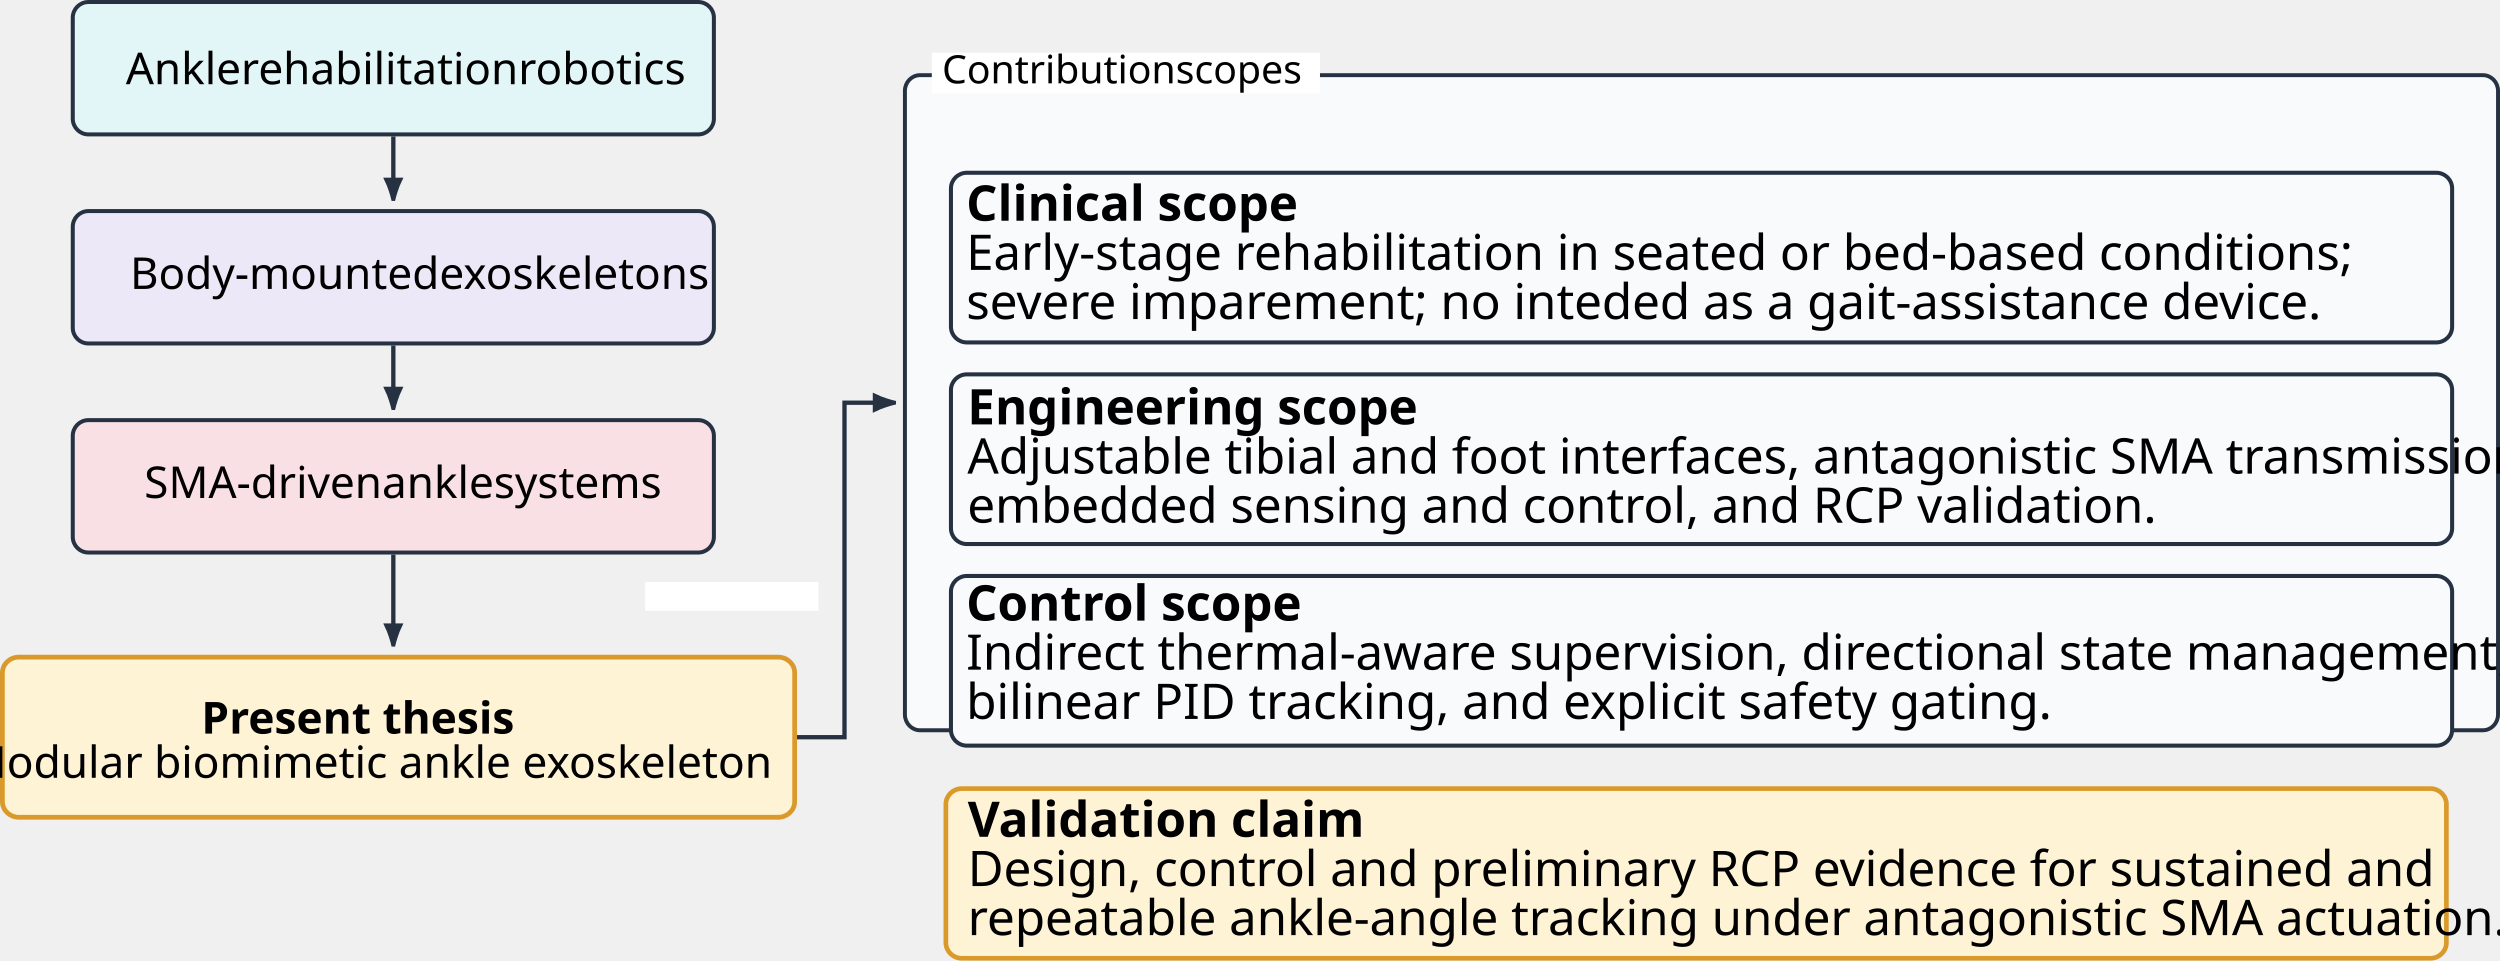
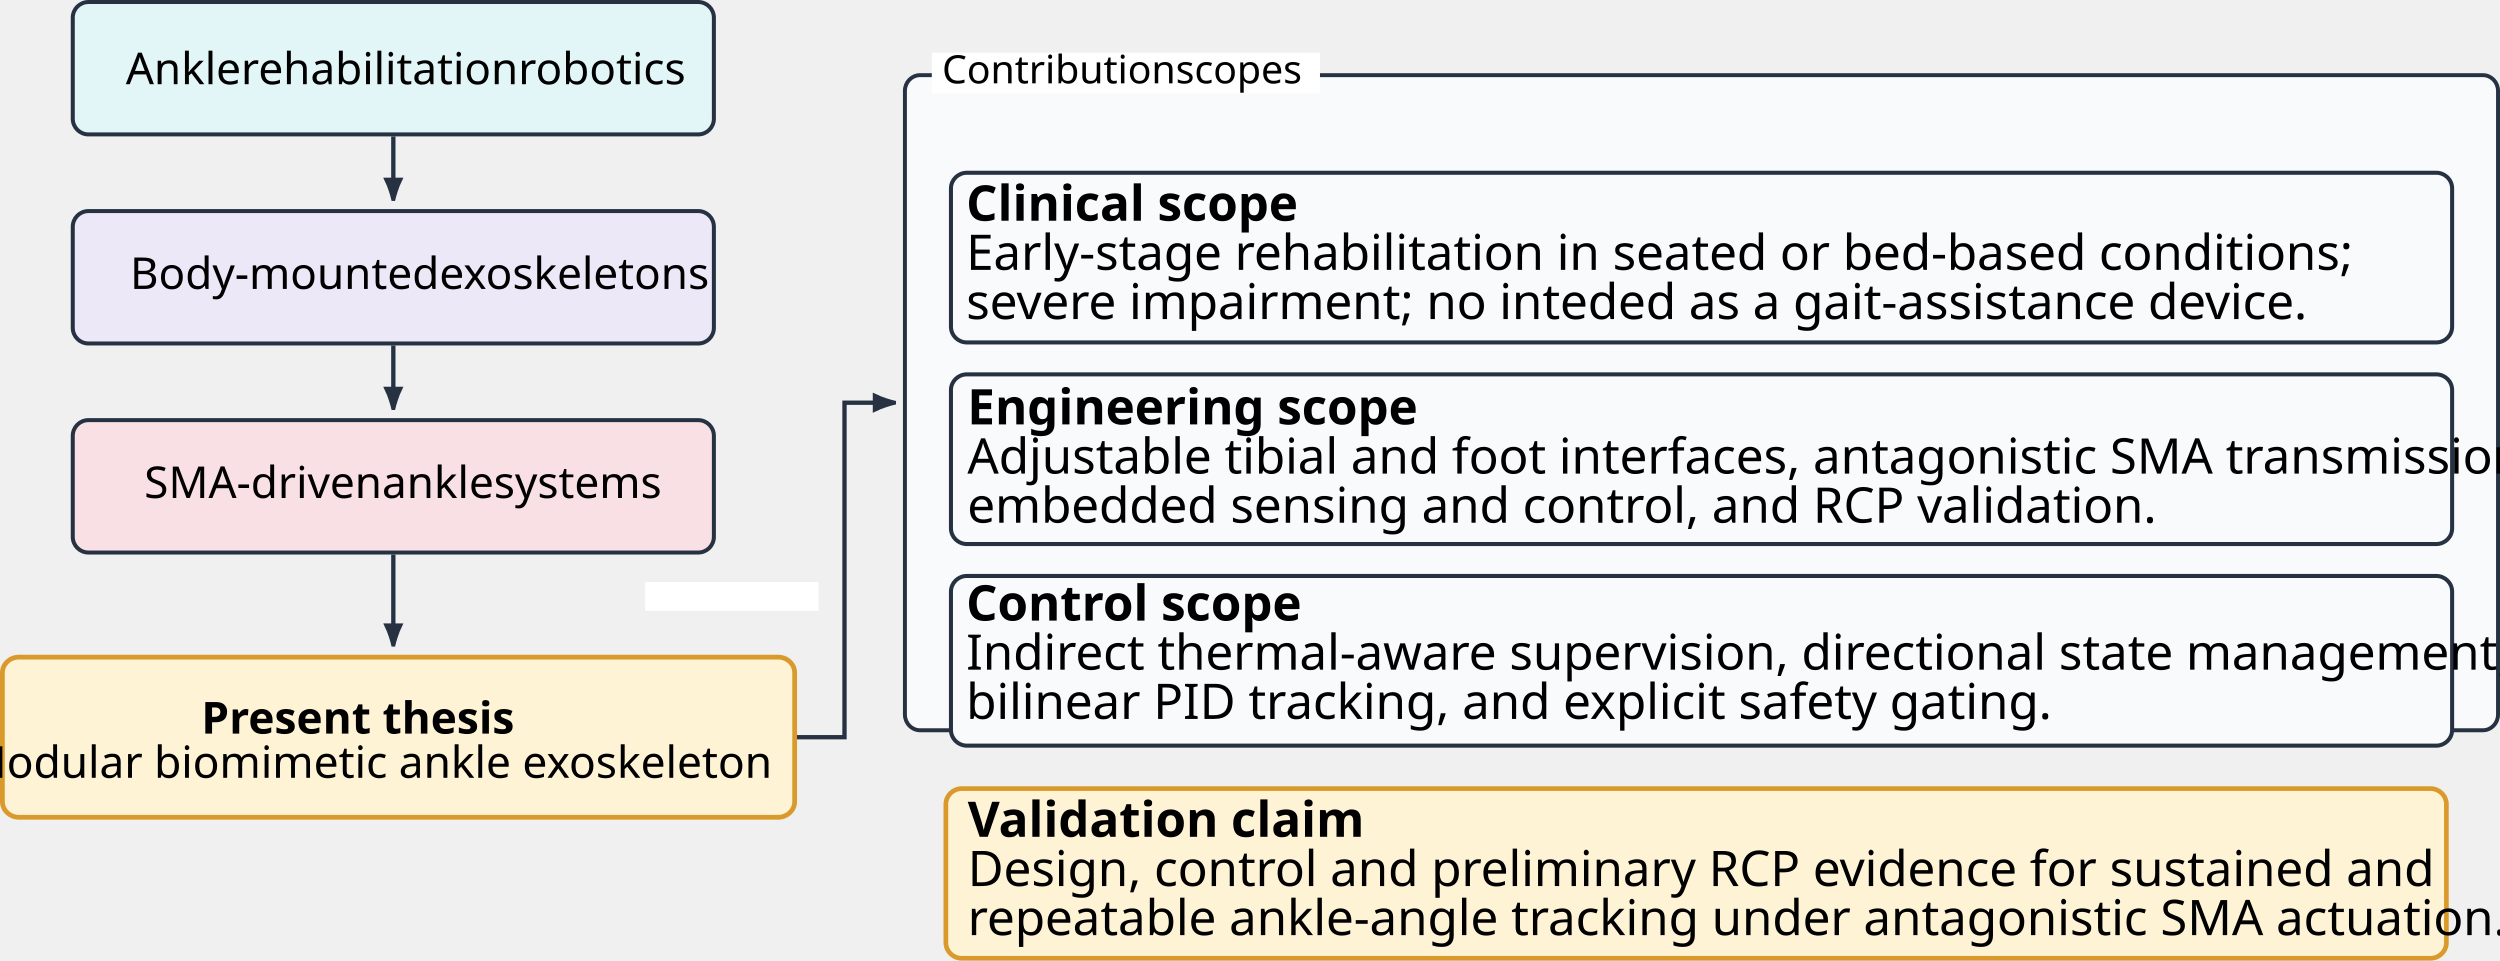
<svg xmlns="http://www.w3.org/2000/svg" width="179.376mm" height="68.925mm" viewBox="0 0 179.376 68.925" version="1.1" id="svg1" xml:space="preserve">
  <defs id="defs1" />
  <g id="layer1" transform="translate(-28.57048,-61.27604)">
    <g id="g1" transform="matrix(0.2645833,0,0,0.2645833,22.22836,37.1565)">
      <path id="path24" d="m 195.157,77.954 h 22.157 v 68.032 h 6.127" style="fill:none;stroke:#263142;stroke-width:0.877;stroke-linecap:butt;stroke-linejoin:miter;stroke-miterlimit:10;stroke-dasharray:none;stroke-opacity:1" transform="matrix(1.333333,0,0,-1.333333,-36.76933,395.016)" />
      <path id="path3" d="M 213.313,91.705 H 47.954 c -2.348,0 -4.251,1.903 -4.251,4.251 v 27.404 c 0,2.348 1.903,4.251 4.251,4.251 H 213.313 c 2.348,0 4.251,-1.903 4.251,-4.251 V 95.956 c 0,-2.348 -1.903,-4.251 -4.251,-4.251 z" style="fill:#e2f5f7;fill-opacity:1;fill-rule:nonzero;stroke:#263142;stroke-width:1.089;stroke-linecap:butt;stroke-linejoin:miter;stroke-miterlimit:10;stroke-dasharray:none;stroke-opacity:1" />
      <path id="path4" d="M 213.313,148.399 H 47.954 c -2.348,0 -4.251,1.903 -4.251,4.251 v 27.404 c 0,2.348 1.903,4.251 4.251,4.251 H 213.313 c 2.348,0 4.251,-1.903 4.251,-4.251 v -27.404 c 0,-2.348 -1.903,-4.251 -4.251,-4.251 z" style="fill:#ede8f7;fill-opacity:1;fill-rule:nonzero;stroke:#263142;stroke-width:1.089;stroke-linecap:butt;stroke-linejoin:miter;stroke-miterlimit:10;stroke-dasharray:none;stroke-opacity:1" />
      <path id="path5" d="M 213.313,205.092 H 47.954 c -2.348,0 -4.251,1.903 -4.251,4.251 v 27.404 c 0,2.348 1.903,4.251 4.251,4.251 H 213.313 c 2.348,0 4.251,-1.903 4.251,-4.251 v -27.404 c 0,-2.348 -1.903,-4.251 -4.251,-4.251 z" style="fill:#f9e0e4;fill-opacity:1;fill-rule:nonzero;stroke:#263142;stroke-width:1.089;stroke-linecap:butt;stroke-linejoin:miter;stroke-miterlimit:10;stroke-dasharray:none;stroke-opacity:1" />
      <path id="path6" d="M 234.993,269.361 H 29.093 c -2.472,0 -4.475,1.902 -4.475,4.248 v 34.937 c 0,2.346 2.004,4.248 4.475,4.248 H 234.993 c 2.472,0 4.475,-1.902 4.475,-4.248 v -34.937 c 0,-2.346 -2.004,-4.248 -4.475,-4.248 z" style="fill:#fff3d6;fill-opacity:1;fill-rule:nonzero;stroke:#d99a2b;stroke-width:1.294;stroke-linecap:butt;stroke-linejoin:miter;stroke-miterlimit:10;stroke-dasharray:none;stroke-opacity:1" />
      <path id="path8" d="m 130.634,128.156 v 11.779" style="fill:none;stroke:#263142;stroke-width:1.169;stroke-linecap:butt;stroke-linejoin:miter;stroke-miterlimit:10;stroke-dasharray:none;stroke-opacity:1" />
      <path id="path9" d="m 130.634,145.071 c 0.14,-0.631 0.932,-3.404 1.793,-5.137 h -3.587 c 0.862,1.733 1.654,4.506 1.793,5.137 z" style="fill:#263142;fill-opacity:1;fill-rule:nonzero;stroke:#263142;stroke-width:1.169;stroke-linecap:butt;stroke-linejoin:miter;stroke-miterlimit:10;stroke-dasharray:none;stroke-opacity:1" />
      <path id="path10" d="m 130.634,184.849 v 11.779" style="fill:none;stroke:#263142;stroke-width:1.169;stroke-linecap:butt;stroke-linejoin:miter;stroke-miterlimit:10;stroke-dasharray:none;stroke-opacity:1" />
      <path id="path11" d="m 130.634,201.765 c 0.14,-0.631 0.932,-3.404 1.793,-5.137 h -3.587 c 0.862,1.733 1.654,4.506 1.793,5.137 z" style="fill:#263142;fill-opacity:1;fill-rule:nonzero;stroke:#263142;stroke-width:1.169;stroke-linecap:butt;stroke-linejoin:miter;stroke-miterlimit:10;stroke-dasharray:none;stroke-opacity:1" />
      <path id="path12" d="m 130.634,241.543 v 19.252" style="fill:none;stroke:#263142;stroke-width:1.169;stroke-linecap:butt;stroke-linejoin:miter;stroke-miterlimit:10;stroke-dasharray:none;stroke-opacity:1" />
      <path id="path13" d="m 130.634,265.931 c 0.14,-0.631 0.932,-3.404 1.793,-5.137 h -3.587 c 0.862,1.733 1.654,4.506 1.793,5.137 z" style="fill:#263142;fill-opacity:1;fill-rule:nonzero;stroke:#263142;stroke-width:1.169;stroke-linecap:butt;stroke-linejoin:miter;stroke-miterlimit:10;stroke-dasharray:none;stroke-opacity:1" />
      <path id="path14" d="m 697.273,111.54 h -423.787 c -2.274,0 -4.118,1.903 -4.118,4.251 v 169.155 c 0,2.348 1.844,4.251 4.118,4.251 h 423.787 c 2.274,0 4.118,-1.903 4.118,-4.251 v -169.155 c 0,-2.348 -1.844,-4.251 -4.118,-4.251 z" style="fill:#f8fafc;fill-opacity:1;fill-rule:nonzero;stroke:#263142;stroke-width:1.072;stroke-linecap:butt;stroke-linejoin:miter;stroke-miterlimit:10;stroke-dasharray:none;stroke-opacity:1" />
      <path id="path15" d="m 235.069,208.836 h 78.952 v 8.346 h -78.952 z" style="fill:#ffffff;fill-opacity:1;fill-rule:nonzero;stroke:none" transform="matrix(1.333333,0,0,-1.333333,-36.76933,395.016)" />
      <path id="path16" d="M 684.629,138.009 H 286.167 c -2.383,0 -4.315,1.903 -4.315,4.25 v 37.515 c 0,2.347 1.932,4.25 4.315,4.25 h 398.462 c 2.383,0 4.315,-1.903 4.315,-4.25 v -37.515 c 0,-2.347 -1.932,-4.25 -4.315,-4.25 z" style="fill:#f8fafc;fill-opacity:1;fill-rule:nonzero;stroke:#263142;stroke-width:1.097;stroke-linecap:butt;stroke-linejoin:miter;stroke-miterlimit:10;stroke-dasharray:none;stroke-opacity:1" />
      <path id="path18" d="M 684.629,192.68 H 286.167 c -2.383,0 -4.315,1.903 -4.315,4.25 v 37.515 c 0,2.347 1.932,4.25 4.315,4.25 h 398.462 c 2.383,0 4.315,-1.903 4.315,-4.25 v -37.515 c 0,-2.347 -1.932,-4.25 -4.315,-4.25 z" style="fill:#f8fafc;fill-opacity:1;fill-rule:nonzero;stroke:#263142;stroke-width:1.097;stroke-linecap:butt;stroke-linejoin:miter;stroke-miterlimit:10;stroke-dasharray:none;stroke-opacity:1" />
      <path id="path21" d="M 684.629,247.351 H 286.167 c -2.383,0 -4.315,1.903 -4.315,4.25 v 37.515 c 0,2.347 1.932,4.25 4.315,4.25 h 398.462 c 2.383,0 4.315,-1.903 4.315,-4.25 v -37.515 c 0,-2.347 -1.932,-4.25 -4.315,-4.25 z" style="fill:#f8fafc;fill-opacity:1;fill-rule:nonzero;stroke:#263142;stroke-width:1.097;stroke-linecap:butt;stroke-linejoin:miter;stroke-miterlimit:10;stroke-dasharray:none;stroke-opacity:1" />
      <path id="path25" d="m 266.375,200.368 c -0.631,-0.14 -3.404,-0.932 -5.137,-1.793 v 3.587 c 1.733,-0.862 4.506,-1.654 5.137,-1.793 z" style="fill:#263142;fill-opacity:1;fill-rule:nonzero;stroke:#263142;stroke-width:1.169;stroke-linecap:butt;stroke-linejoin:miter;stroke-miterlimit:10;stroke-dasharray:none;stroke-opacity:1" />
      <path id="path26" d="m 198.923,256.797 h 46.996 v -7.813 h -46.996 z" style="fill:#ffffff;fill-opacity:1;fill-rule:nonzero;stroke:none;stroke-width:0.834" />
      <path id="path27" d="M 683.076,305.015 H 284.784 c -2.382,0 -4.313,1.903 -4.313,4.25 v 37.514 c 0,2.347 1.931,4.25 4.313,4.25 h 398.292 c 2.382,0 4.313,-1.903 4.313,-4.25 v -37.514 c 0,-2.347 -1.931,-4.25 -4.313,-4.25 z" style="fill:#fff3d6;fill-opacity:1;fill-rule:nonzero;stroke:#d99a2b;stroke-width:1.271;stroke-linecap:butt;stroke-linejoin:miter;stroke-miterlimit:10;stroke-dasharray:none;stroke-opacity:1" />
    </g>
  </g>
  <g id="layer3" transform="translate(-4.233335,-20.9725)">
    <text xml:space="preserve" style="font-size:13.333px;line-height:1;font-family:'Segoe UI';-inkscape-font-specification:'Segoe UI';writing-mode:lr-tb;direction:ltr;fill:#000000;stroke-width:0.533;stroke-linejoin:round" x="313.218" y="77.959" id="text11" transform="matrix(0.2645833,0,0,0.2645833,-2.108792,-3.147038)">
      <tspan id="tspan11" x="313.218" y="77.959" />
    </text>
    <text xml:space="preserve" style="font-size:3.528px;line-height:1;font-family:'Segoe UI';-inkscape-font-specification:'Segoe UI';writing-mode:lr-tb;direction:ltr;fill:#000000;stroke-width:0.141;stroke-linejoin:round" x="73.557" y="36.809" id="text12">
      <tspan id="tspan12" x="73.557" y="36.809" style="font-weight:bold;stroke-width:0.141">Clinical scope</tspan>
      <tspan x="73.557" y="40.337" id="tspan13" style="stroke-width:0.141">Early-stage rehabilitation in seated or bed-based conditions;</tspan>
-       <tspan x="73.557" y="43.865" id="tspan14" style="stroke-width:0.141">severe imparement; no inteded as a gait-assistance device.</tspan>
+       <tspan x="73.557" y="43.865" id="tspan14" style="stroke-width:0.141">severe impairment; no inteded as a gait-assistance device.</tspan>
    </text>
    <text xml:space="preserve" style="font-size:3.528px;line-height:1;font-family:'Segoe UI';-inkscape-font-specification:'Segoe UI';writing-mode:lr-tb;direction:ltr;fill:#000000;stroke-width:0.141;stroke-linejoin:round" x="73.646" y="51.425" id="text16">
      <tspan id="tspan16" x="73.646" y="51.425" style="font-weight:bold;stroke-width:0.141">Engineering scope</tspan>
      <tspan x="73.646" y="54.952" id="tspan17" style="stroke-width:0.141">Adjustable tibial and foot interfaces, antagonistic SMA transmission,</tspan>
      <tspan x="73.646" y="58.48" id="tspan18" style="stroke-width:0.141">embedded sensing and control, and RCP validation.</tspan>
    </text>
    <text xml:space="preserve" style="font-size:3.528px;line-height:1;font-family:'Segoe UI';-inkscape-font-specification:'Segoe UI';writing-mode:lr-tb;direction:ltr;fill:#000000;stroke-width:0.141;stroke-linejoin:round" x="73.557" y="65.499" id="text25">
      <tspan id="tspan25" x="73.557" y="65.499" style="font-weight:bold;stroke-width:0.141">Control scope</tspan>
      <tspan x="73.557" y="69.027" id="tspan30" style="stroke-width:0.141">Indirect thermal-aware supervision, directional state management, </tspan>
      <tspan x="73.557" y="72.554" id="tspan31" style="stroke-width:0.141">bilinear PID tracking, and explicit safety gating.</tspan>
    </text>
    <text id="text3" xml:space="preserve" style="font-size:4.233px;fill:#000000;stroke-width:0.353" x="13.261" y="27.015">
      <tspan id="tspan4" style="font-variant:normal;font-weight:normal;font-size:3.163px;font-family:'Segoe UI';writing-mode:lr-tb;fill:#000000;fill-opacity:1;fill-rule:nonzero;stroke:none;stroke-width:0.353" x="13.261" dx="0 0 0 0 0 1.082 0 0 0 0 0.003 0 0 0 -0.003 0.003 -0.003 0 0 1.085 0 0 0.089" y="27.015">Anklerehabilitationrobotics</tspan>
    </text>
    <text id="text4" xml:space="preserve" style="font-size:4.233px;fill:#000000;stroke-width:0.353" x="13.559" y="41.707">
      <tspan id="tspan5" style="font-variant:normal;font-weight:normal;font-size:3.163px;font-family:'Segoe UI';writing-mode:lr-tb;fill:#000000;fill-opacity:1;fill-rule:nonzero;stroke:none;stroke-width:0.353" x="13.559" dx="0 0 0.092 0 0 0 0 0 0 0 0 0 1.082 0 0 0 0 -0.092" y="41.707">Body-mountedexoskeletons</tspan>
    </text>
    <text id="text5" xml:space="preserve" style="font-size:4.233px;fill:#000000;stroke-width:0.353" x="14.585" y="56.707">
      <tspan id="tspan6" style="font-variant:normal;font-weight:normal;font-size:3.163px;font-family:'Segoe UI';writing-mode:lr-tb;fill:#000000;fill-opacity:1;fill-rule:nonzero;stroke:none;stroke-width:0.353" x="14.585" dx="0 0 0 0 0 0 0 0 0 0 1.085 0 0 0 0 1.082" y="56.707">SMA-drivenanklesystems</tspan>
    </text>
    <text id="text15" xml:space="preserve" transform="matrix(0.3527778,0,0,0.3527778,71.82708,26.95373)" style="fill:#000000">
      <tspan id="tspan15" style="font-variant:normal;font-weight:normal;font-size:7.97px;font-family:'Segoe UI';writing-mode:lr-tb;fill:#000000;fill-opacity:1;fill-rule:nonzero;stroke:none" x="0" dx="0 0 0 0 0 0 0 0 0 0 0 0 3.013 0 0 0 0.255" y="0">Contributionscopes</tspan>
    </text>
    <text xml:space="preserve" style="font-size:3.528px;line-height:1;font-family:'Segoe UI';-inkscape-font-specification:'Segoe UI';writing-mode:lr-tb;direction:ltr;fill:#000000;stroke-width:0.141;stroke-linejoin:round" x="73.667" y="81.016" id="text32">
      <tspan id="tspan32" x="73.667" y="81.016" style="font-weight:bold;stroke-width:0.141">Validation claim</tspan>
      <tspan x="73.667" y="84.544" id="tspan33" style="stroke-width:0.141">Design, control and preliminary RCP evidence for sustained and</tspan>
      <tspan x="73.667" y="88.072" id="tspan34" style="stroke-width:0.141">repeatable ankle-angle tracking under antagonistic SMA actuation.</tspan>
    </text>
    <text xml:space="preserve" style="font-size:3.175px;line-height:1;font-family:'Segoe UI';-inkscape-font-specification:'Segoe UI';text-align:center;writing-mode:lr-tb;direction:ltr;text-anchor:middle;fill:#000000;stroke-width:0.141;stroke-linejoin:round" x="32.799" y="73.607" id="text35">
      <tspan id="tspan35" style="font-weight:bold;font-size:3.175px;stroke-width:0.141" x="32.799" y="73.607">Present thesis</tspan>
      <tspan style="font-size:3.175px;stroke-width:0.141" x="32.799" y="76.782" id="tspan36">Modular biomimetic ankle exoskeleton</tspan>
    </text>
  </g>
</svg>
